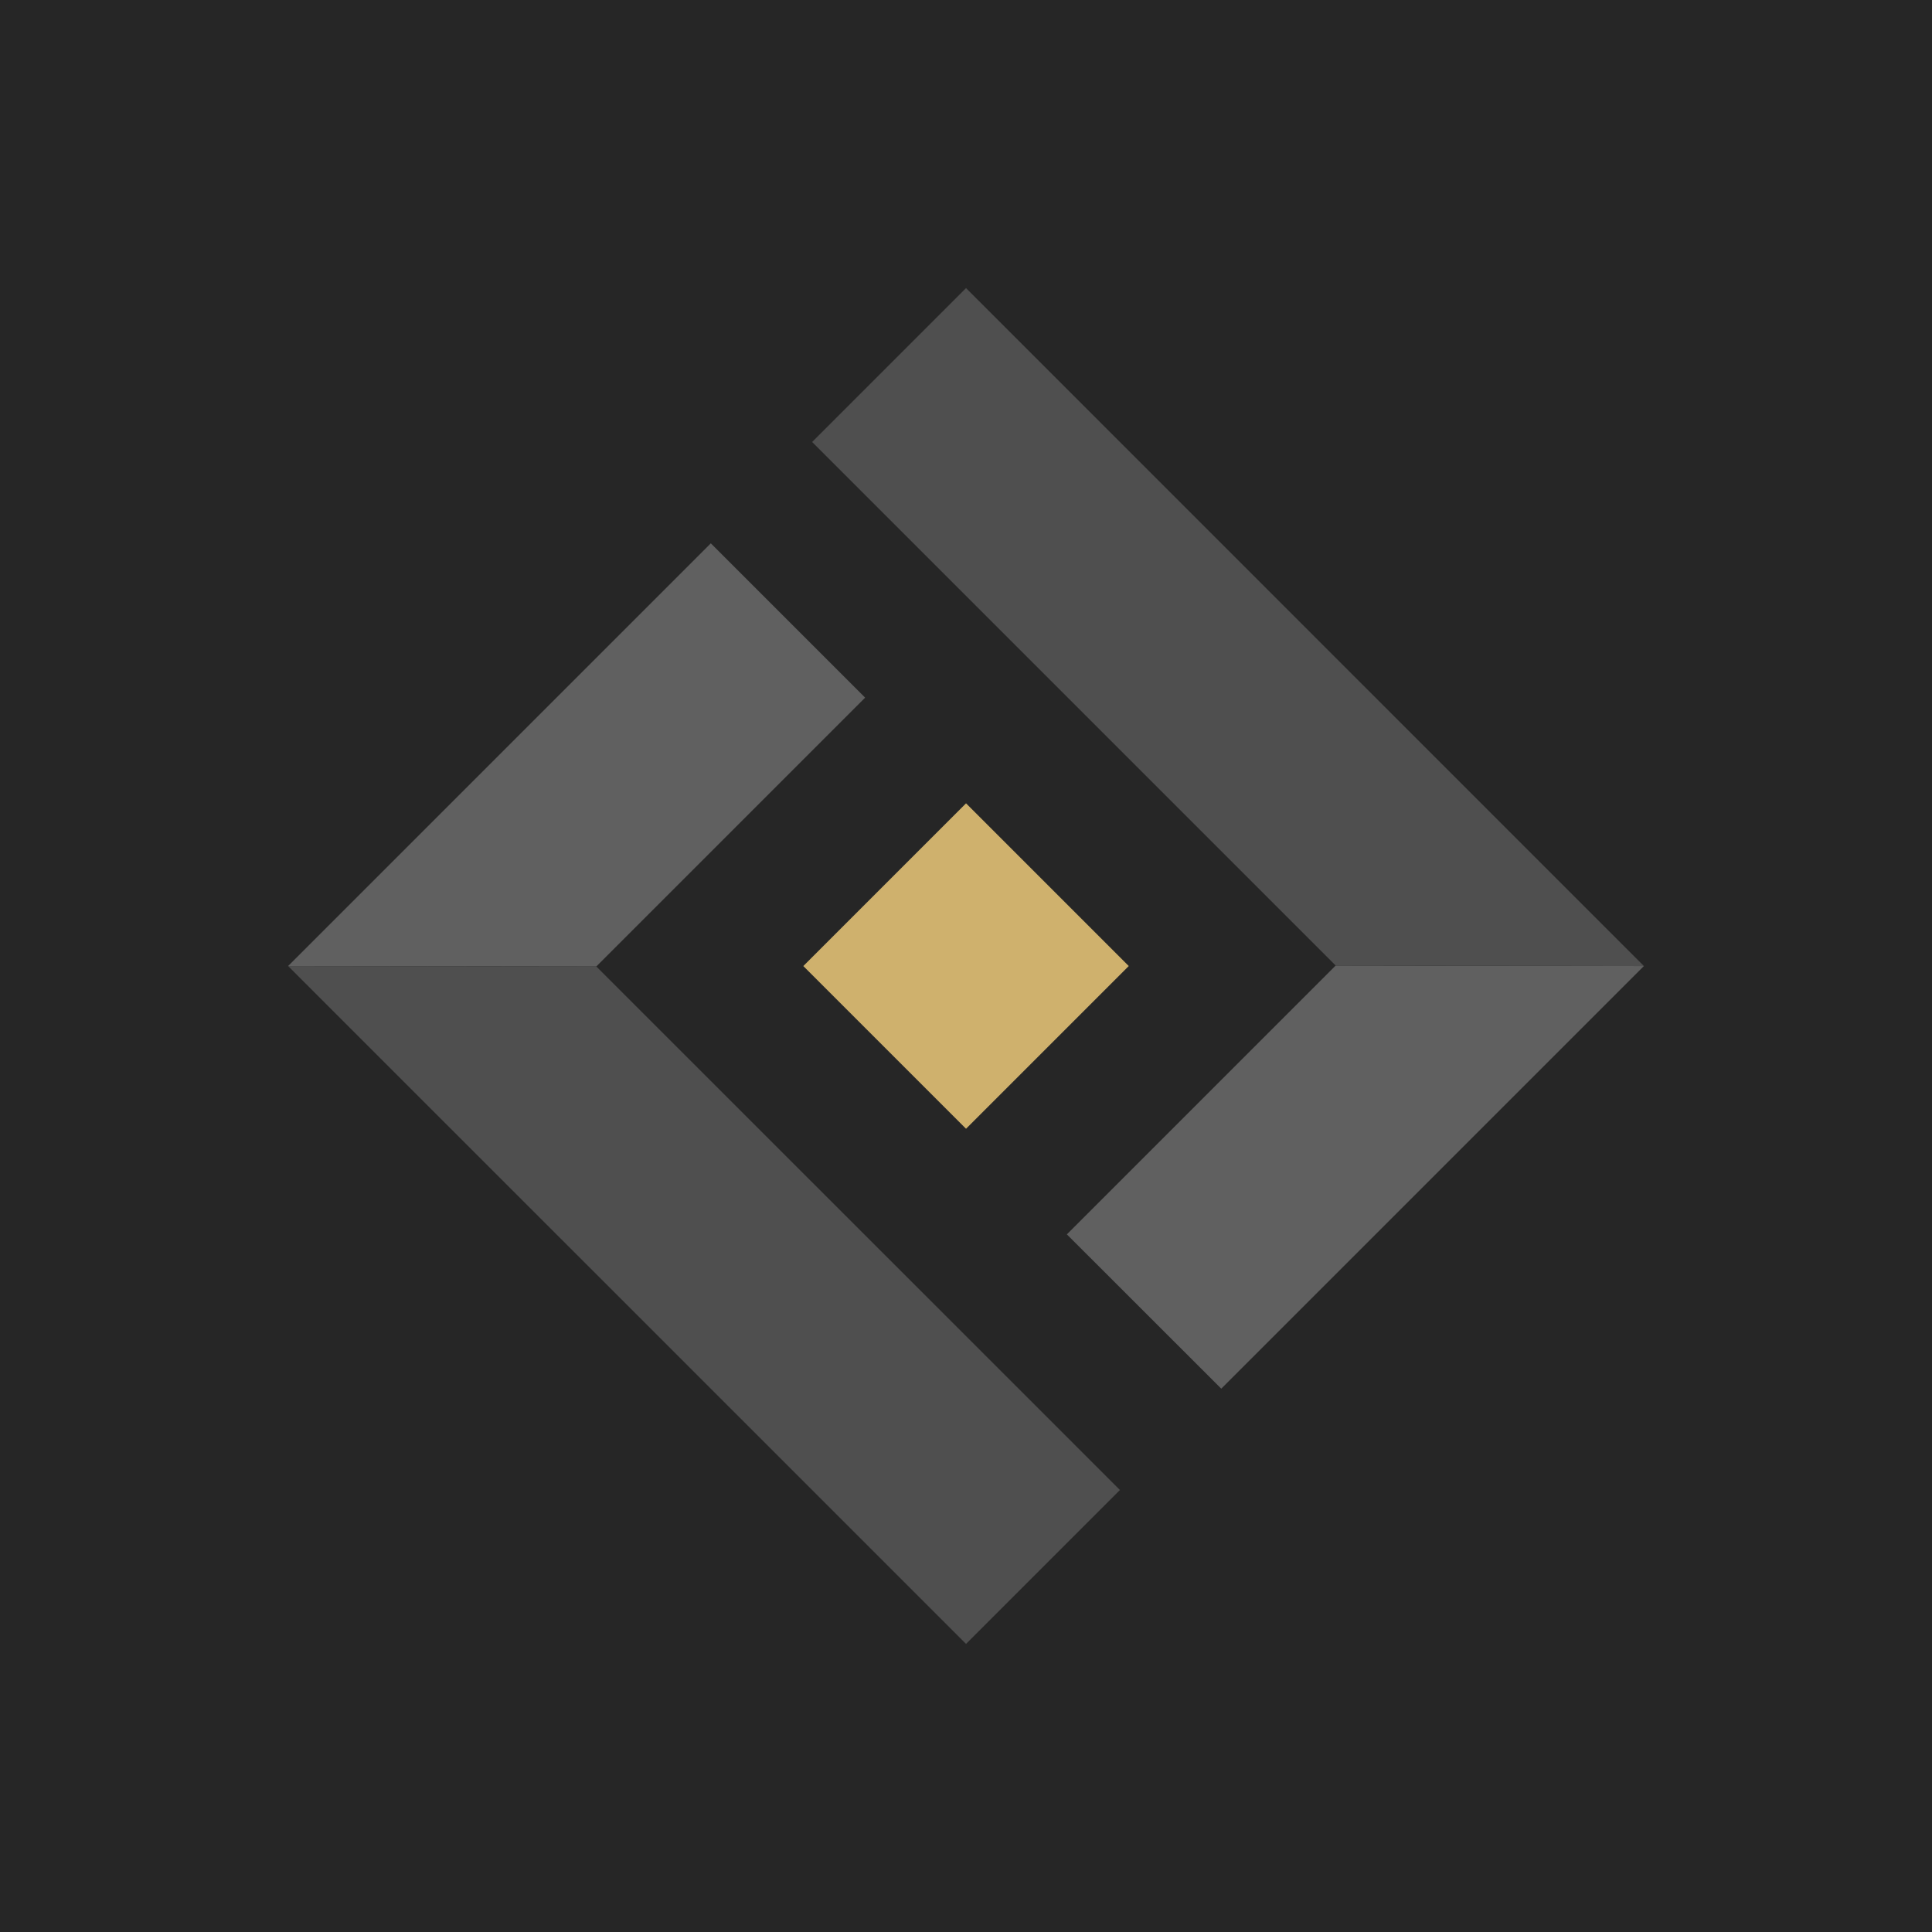
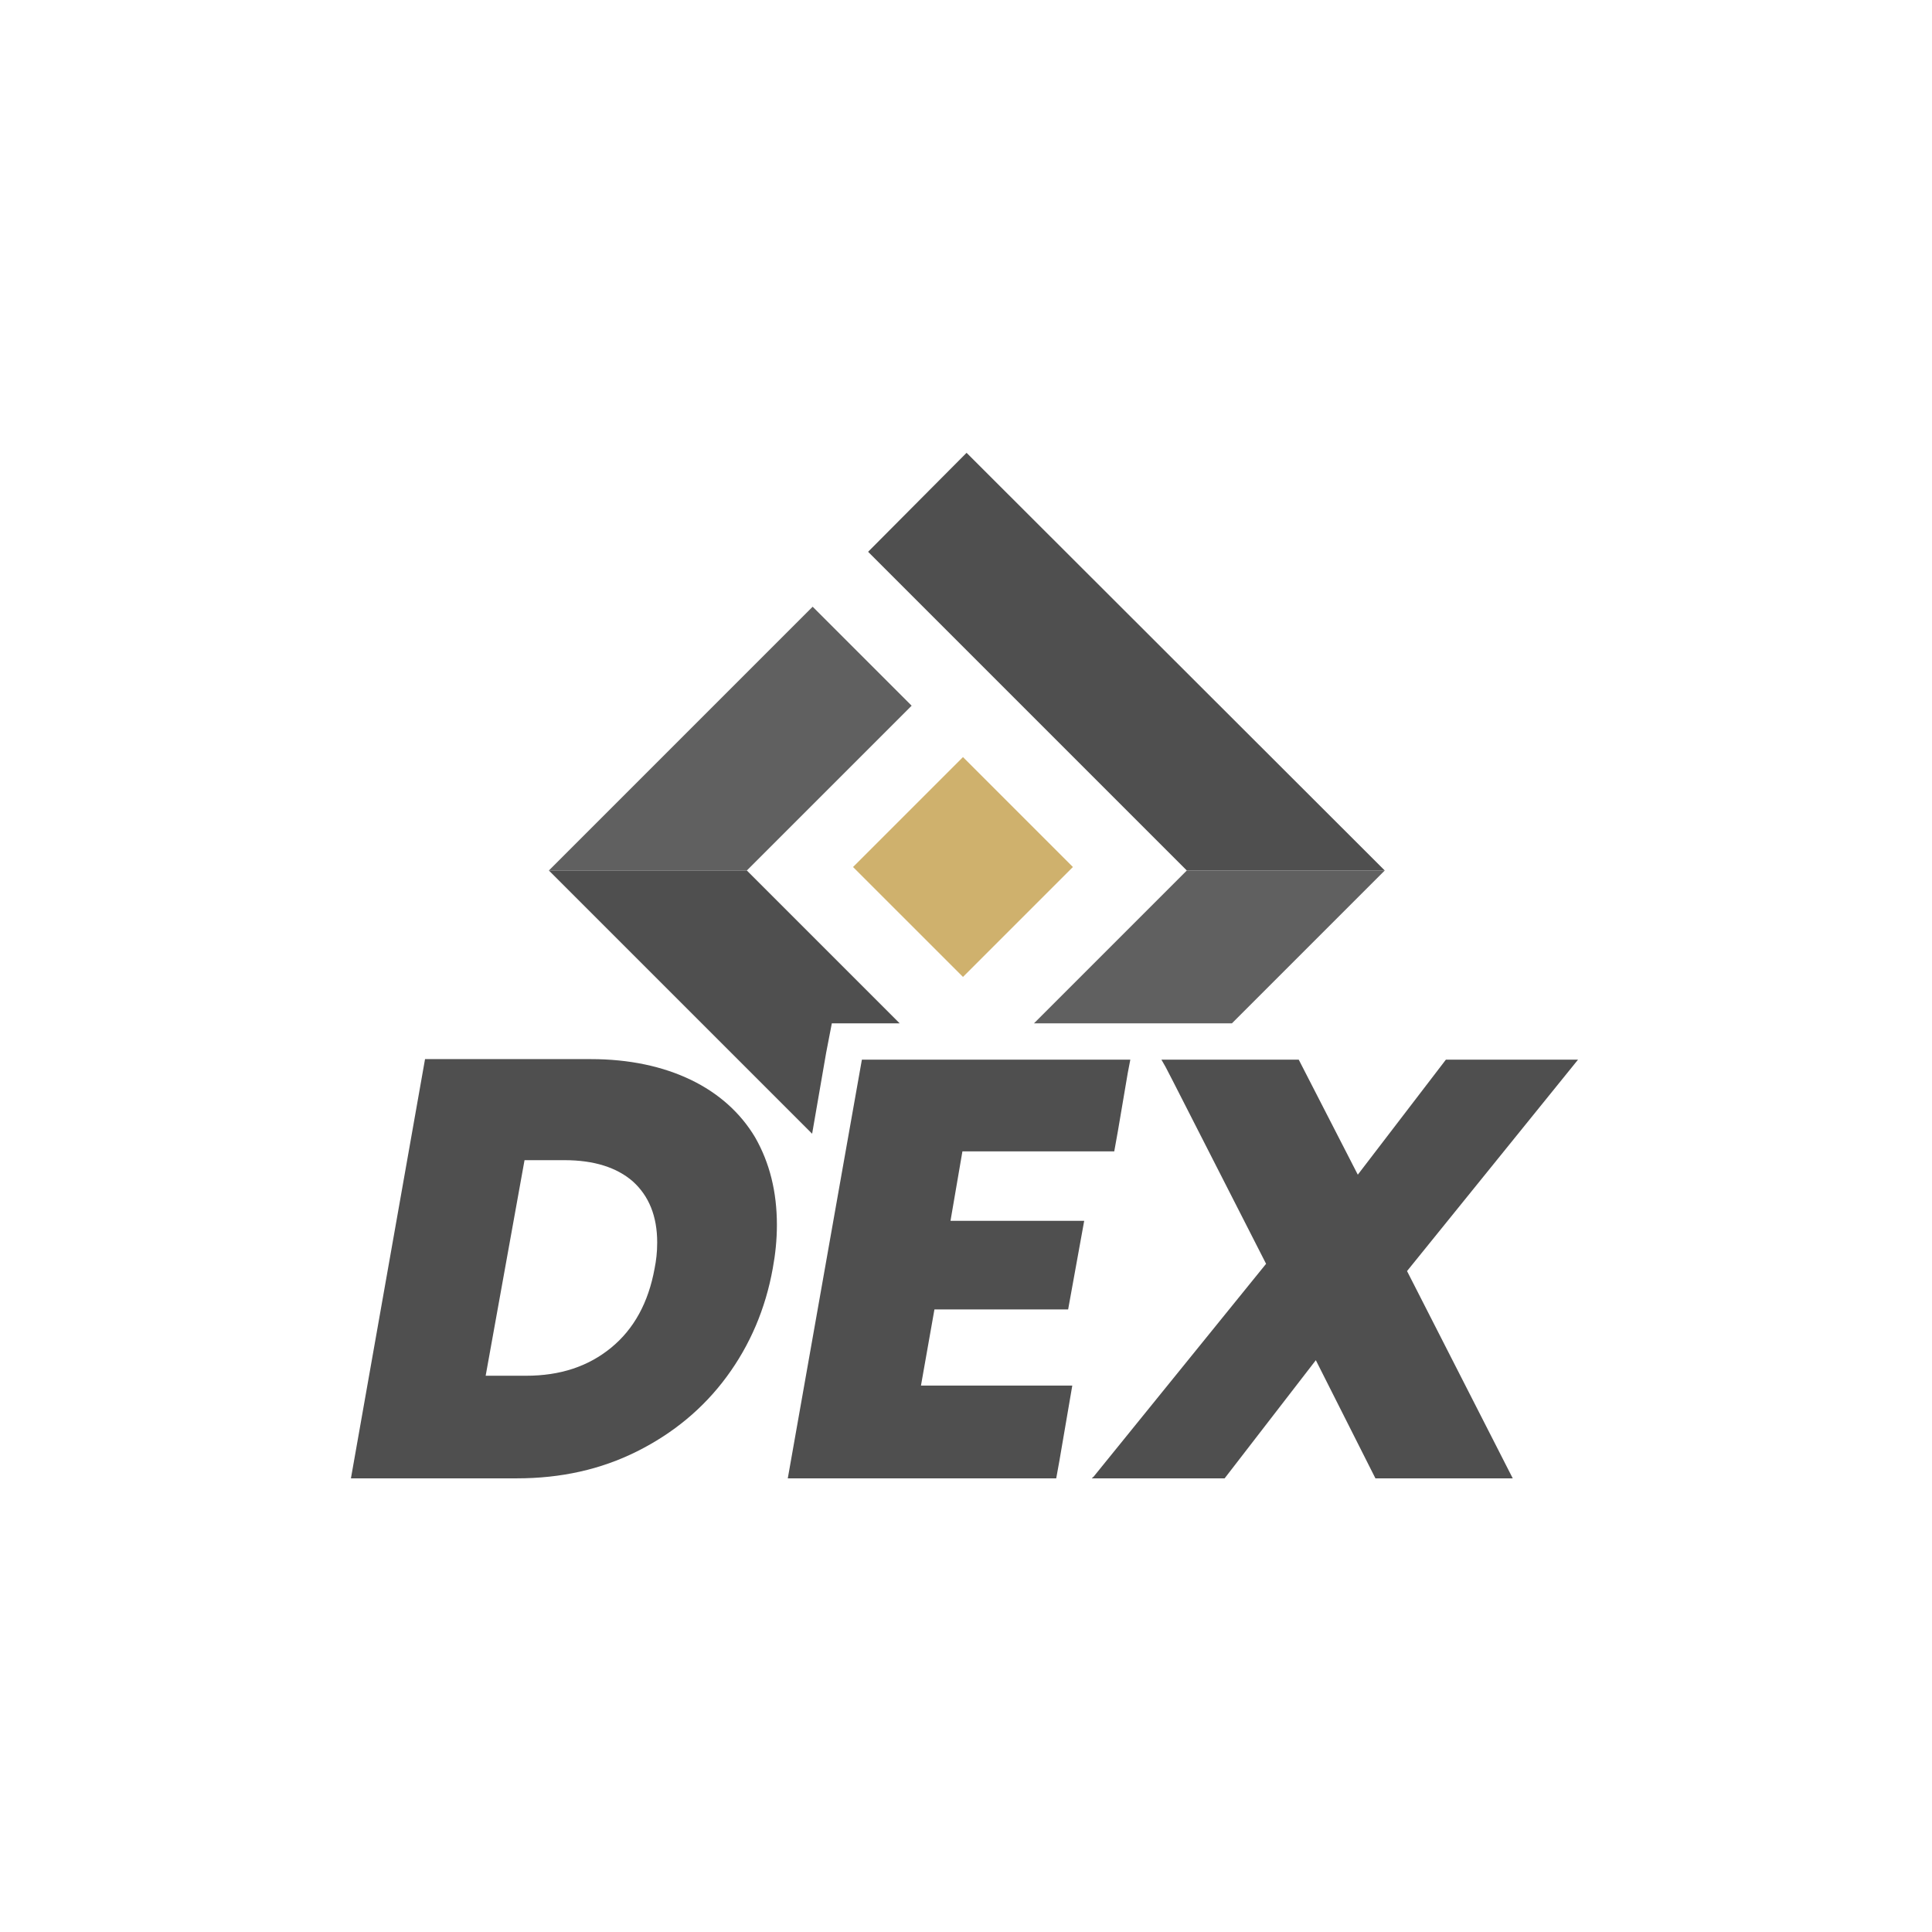
- <svg xmlns="http://www.w3.org/2000/svg" width="228" height="228" viewBox="0 0 228 228">
-   <rect width="228" height="228" fill="#262626" />
-   <g transform="translate(34,34)">
-     <g clip-path="url(#clip0_1547_1900)">
-       <path d="M91.902 111.67L110.123 129.88L159.998 80.005L123.627 79.945L91.902 111.67Z" fill="#606060" />
-       <path d="M61.844 18.161L80.005 0L160 80.005L123.628 79.945L61.844 18.161Z" fill="#4F4F4F" />
-       <path d="M68.096 48.33L49.885 30.12L0 80.005L36.371 80.055L68.096 48.33Z" fill="#606060" />
-       <path d="M98.166 141.839L80.005 160L0 80.005L36.371 80.054L98.166 141.839Z" fill="#4F4F4F" />
-       <path d="M80.004 99.208L99.207 80.005L80.004 60.802L60.801 80.005L80.004 99.208Z" fill="#CFB16D" />
-     </g>
-     <defs>
-       <clipPath id="clip0_1547_1900">
-         <rect width="160" height="160" fill="white" />
-       </clipPath>
-     </defs>
-   </g>
+ <svg xmlns="http://www.w3.org/2000/svg" width="512" height="512" viewBox="0 0 512 512" fill="none">
+   <rect width="512" height="512" fill="white" />
+   <path d="M299.547 271.202H307.787H310.946H326.464L366.977 230.689H314.517L274.004 271.202H292.132H299.547Z" fill="#606060" />
+   <path d="M256.15 120L230.057 146.23L314.515 230.689H366.976L256.15 120Z" fill="#4F4F4F" />
+   <path d="M241.591 187.018L215.36 160.787L145.459 230.689H197.919L241.591 187.018Z" fill="#606060" />
+   <path d="M220.442 271.202H228.407H238.432L197.919 230.689H145.459L215.223 300.453L218.931 279.029L220.442 271.202Z" fill="#4F4F4F" />
+   <path d="M255.198 200.634L226.066 229.766L255.198 258.898L284.33 229.766L255.198 200.634Z" fill="#CFB16D" />
+   <path d="M183.089 286.171C175.673 282.6 166.747 280.677 156.584 280.677H112.638L93 391.778H136.946C148.619 391.778 159.194 389.444 168.807 384.637C178.42 379.83 186.385 373.239 192.565 364.861C198.745 356.484 202.865 346.871 204.787 336.159C205.474 332.451 205.886 328.606 205.886 324.623C205.886 315.834 203.964 308.144 200.118 301.414C196.273 294.96 190.505 289.741 183.089 286.171ZM173.476 336.159C171.828 345.223 167.983 352.227 161.94 357.171C155.898 362.115 148.482 364.587 139.418 364.587H128.706L139.006 307.457H149.58C157.408 307.457 163.451 309.38 167.708 313.088C171.965 316.933 174.163 322.289 174.163 329.293C174.163 331.902 173.888 334.099 173.476 336.159Z" fill="#4F4F4F" />
+   <path d="M418.198 280.815H383.179L359.832 311.302L344.177 280.815H316.848H309.295H307.784L308.883 282.737L310.943 286.72L335.525 334.923L289.794 391.366L289.656 391.778H324.538L348.709 360.467L364.502 391.778H400.894L372.879 336.846L418.198 280.815Z" fill="#4F4F4F" />
+   <path d="M289.383 391.778H289.657L289.795 391.366L289.383 391.778Z" fill="black" />
+   <path d="M297.075 280.815H277.162H248.048H228.41L223.466 308.693L208.771 391.778H277.025H279.909L280.733 387.246L284.166 367.196H244.066L247.636 347.008H283.068L287.325 323.525H274.004H251.893L255.052 305.122H272.356H295.29L296.251 299.766L298.861 284.385L299.547 280.815H297.075Z" fill="#4F4F4F" />
</svg>
